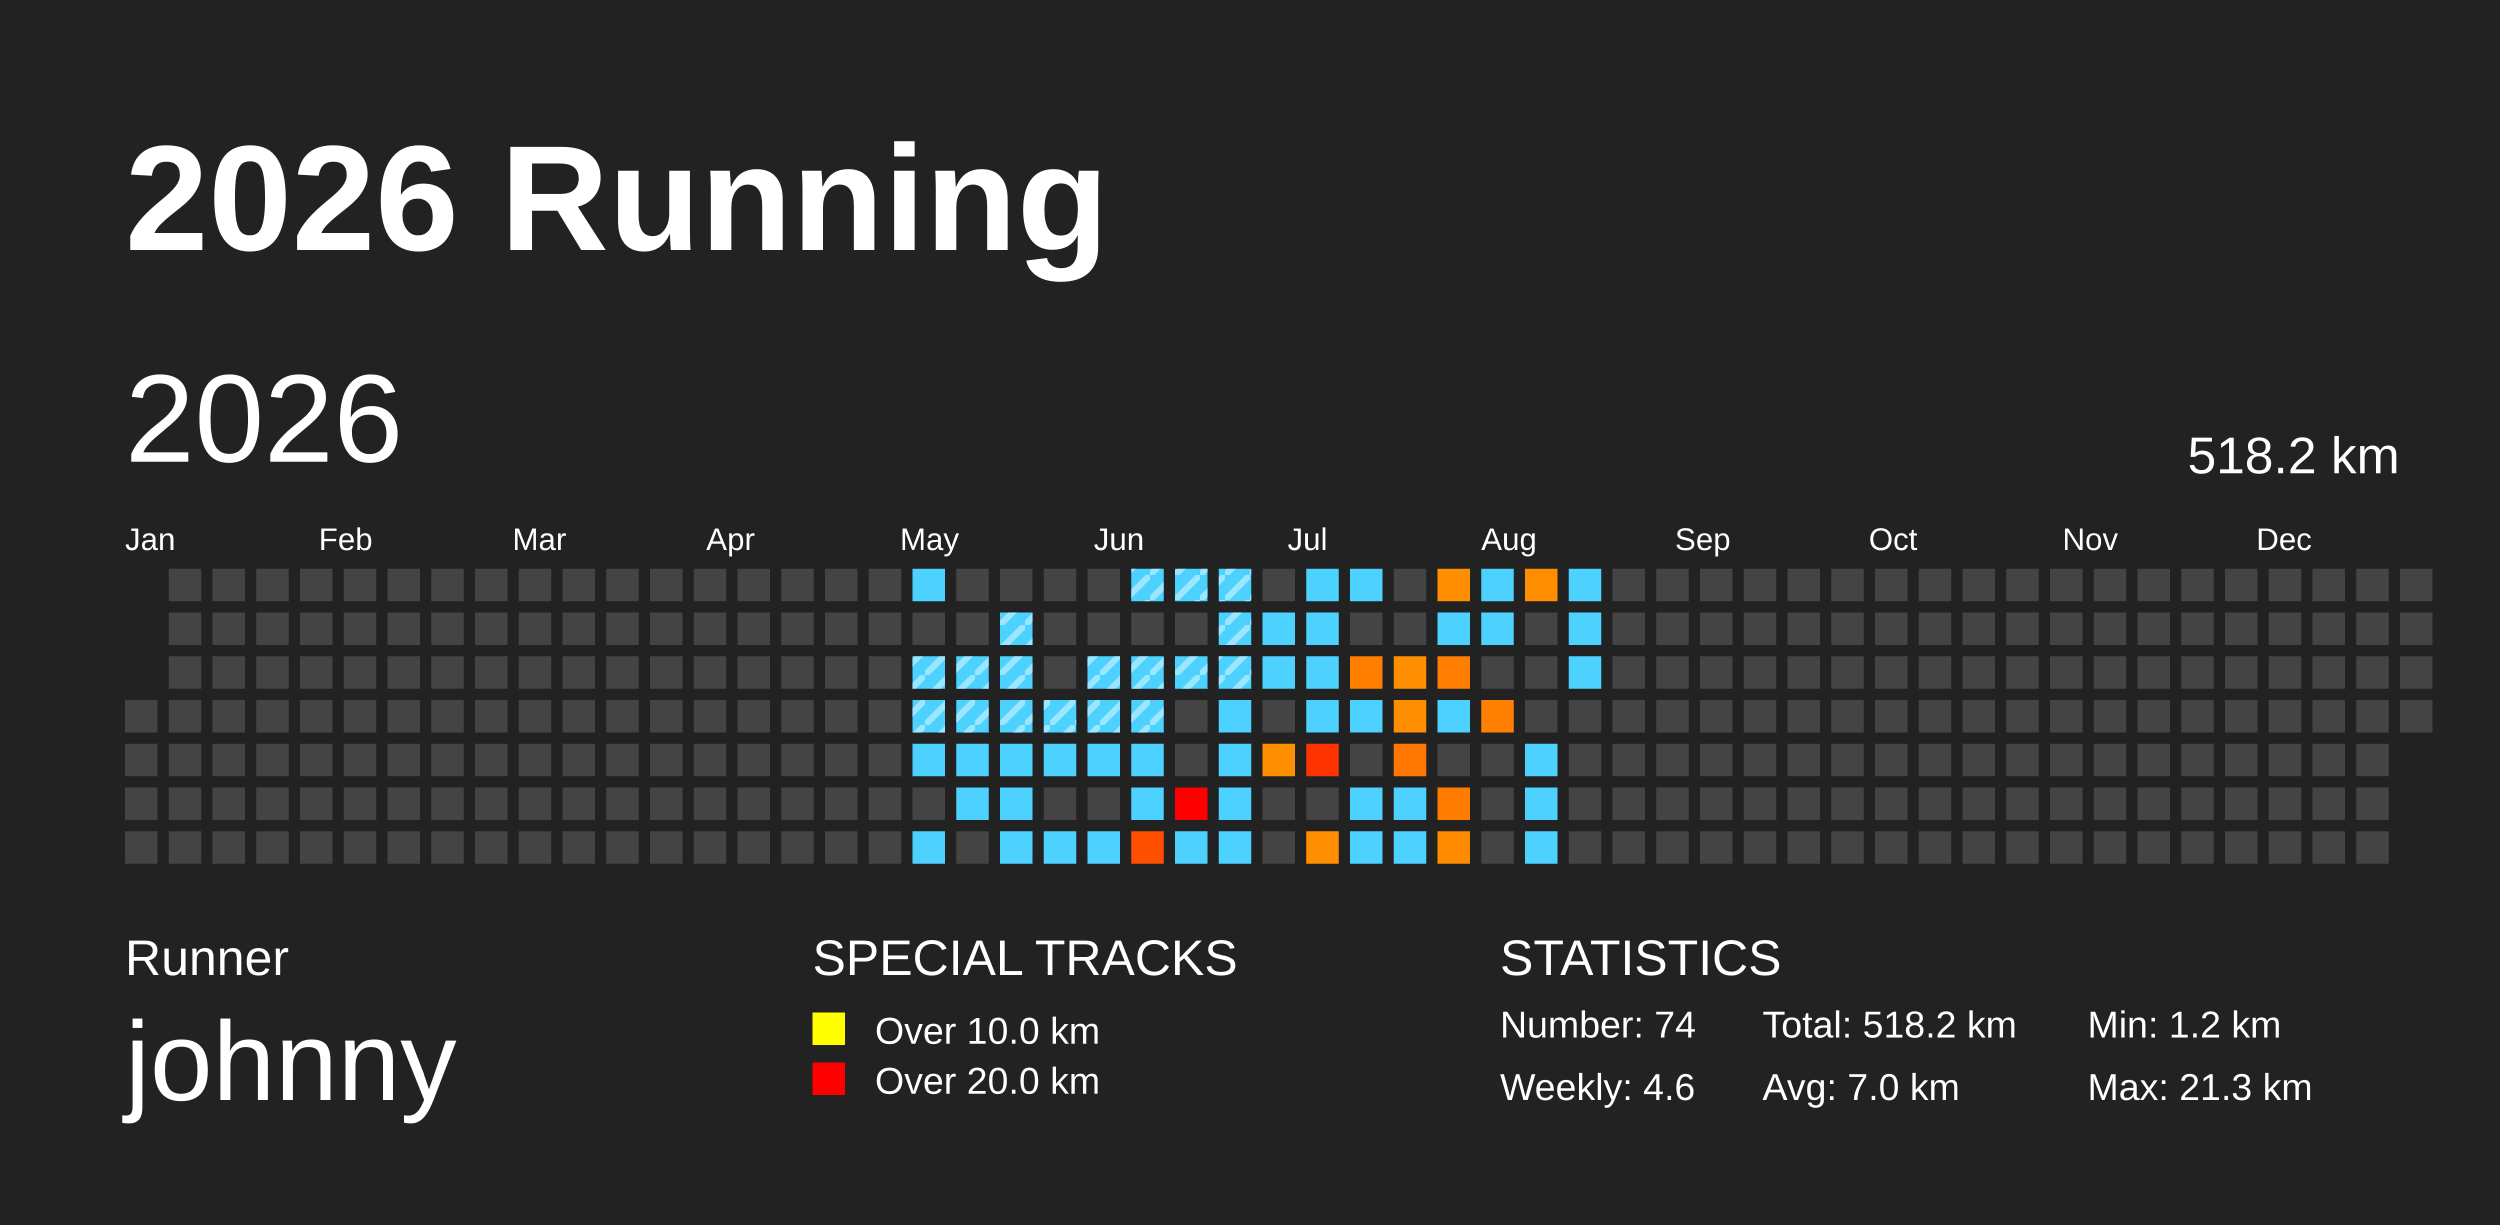
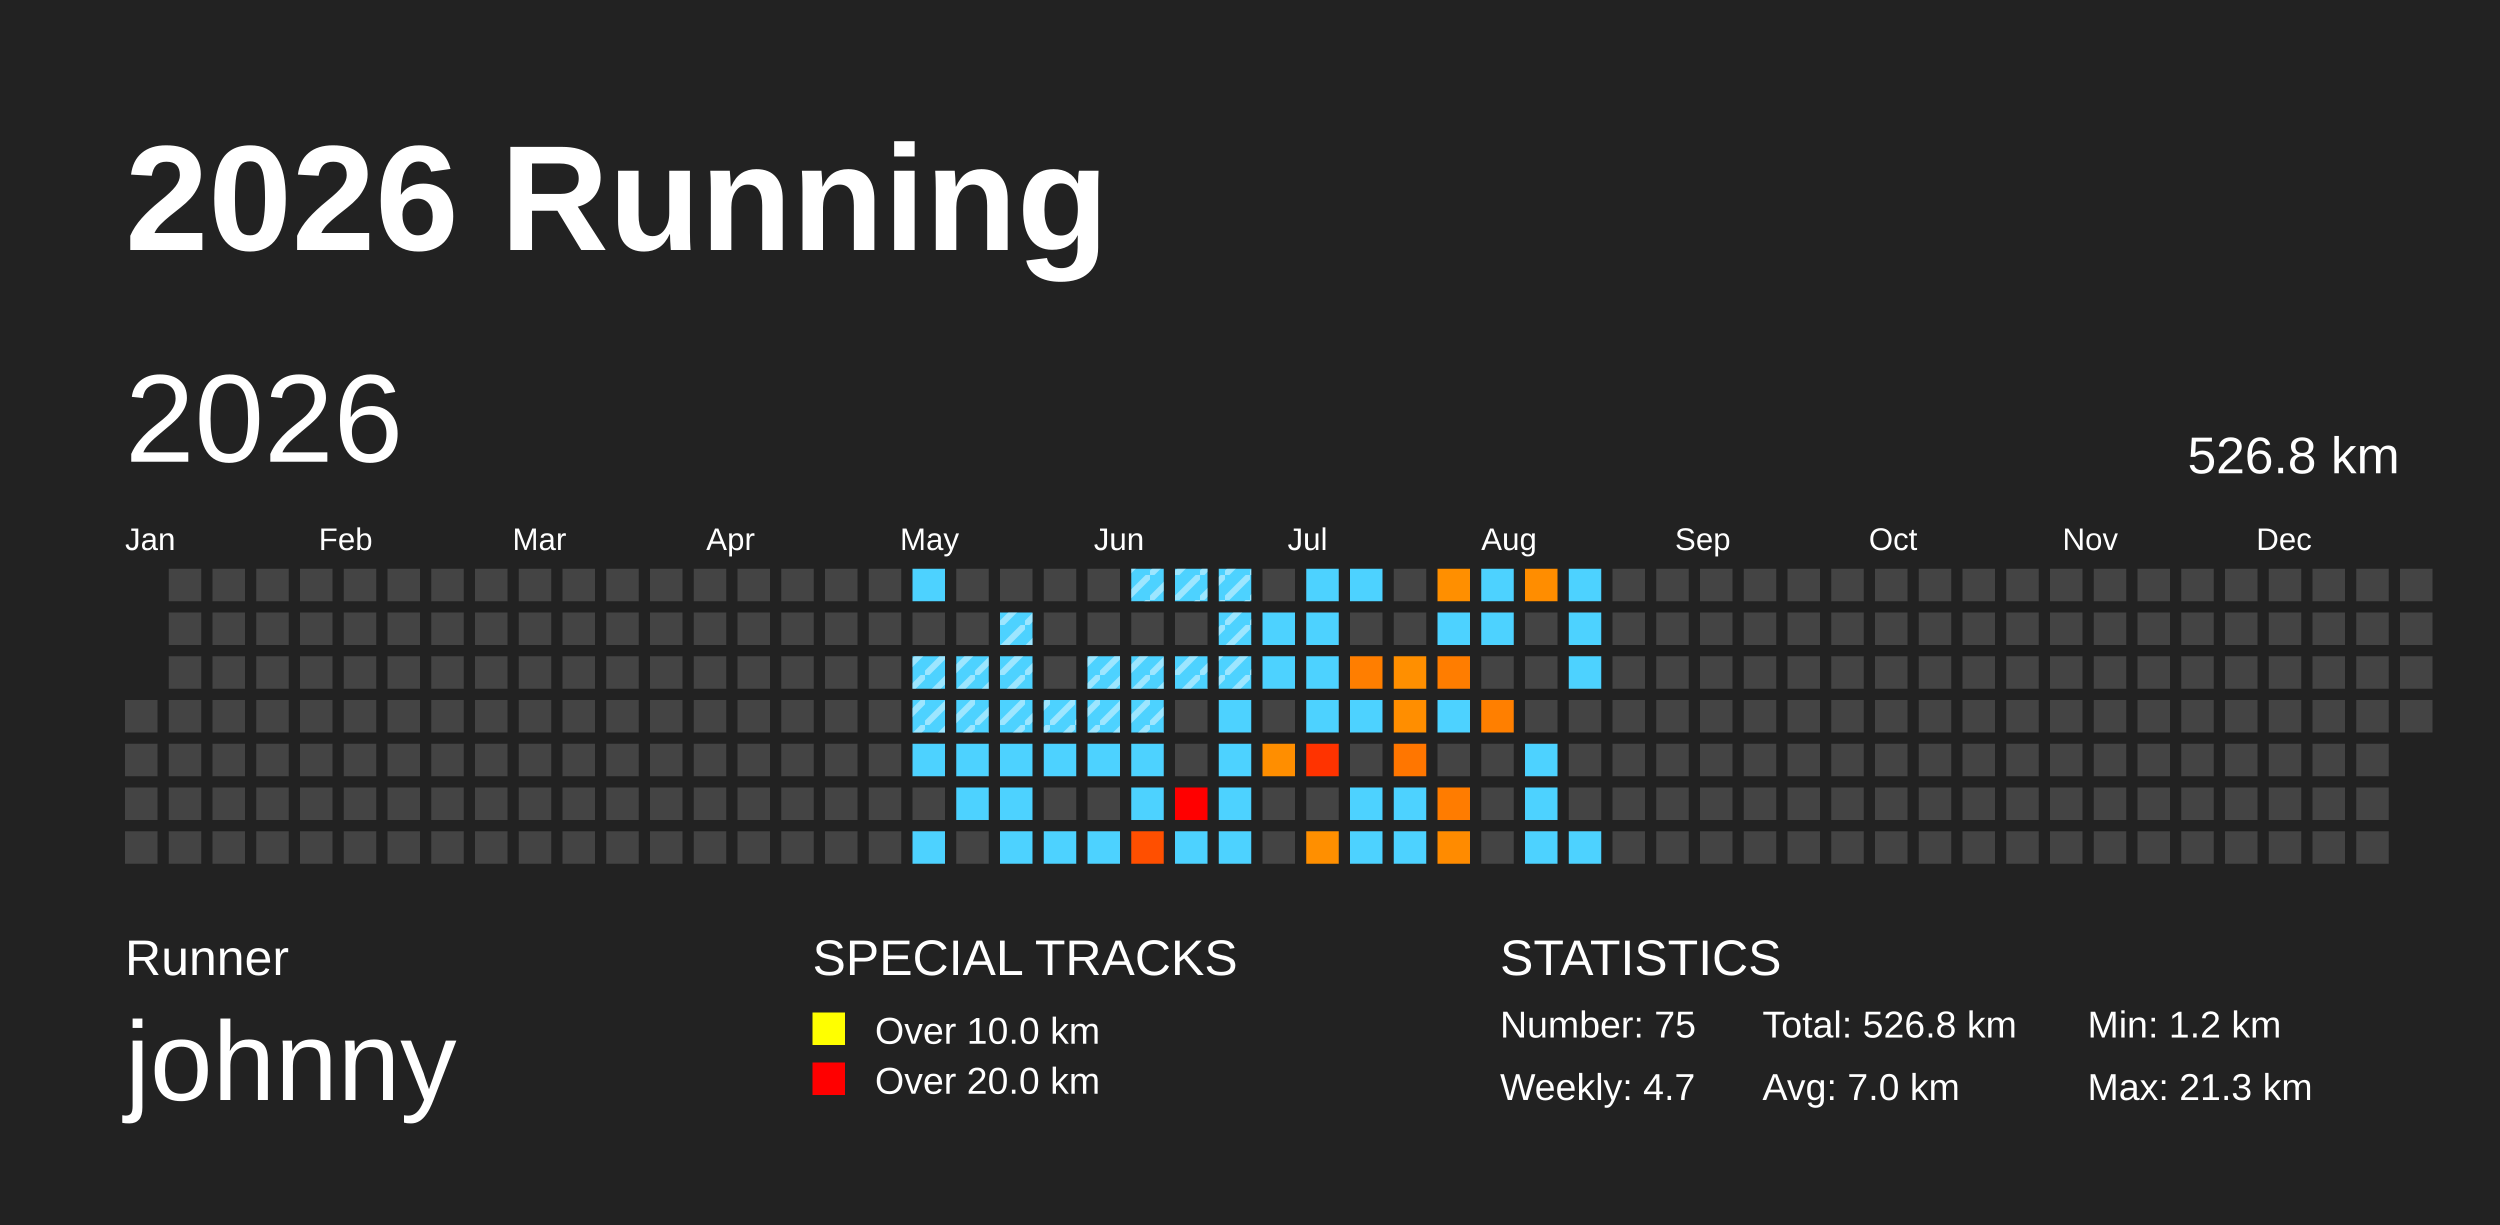
<svg xmlns="http://www.w3.org/2000/svg" baseProfile="full" height="98mm" version="1.1" viewBox="0,0,200,98" width="200mm">
  <defs>
    <pattern height="2" id="indoor-stripe" patternUnits="userSpaceOnUse" width="2">
      <line stroke="white" stroke-opacity="0.45" stroke-width="0.5" x1="0" x2="2" y1="2" y2="0" />
    </pattern>
  </defs>
  <rect fill="#222222" height="98" width="200" x="0" y="0" />
  <text fill="#FFFFFF" style="font-size:12px; font-family:Arial; font-weight:bold;" x="10" y="20">2026 Running</text>
  <text fill="#FFFFFF" style="font-size:4px; font-family:Arial" x="10" y="78">Runner</text>
  <text fill="#FFFFFF" style="font-size:9px; font-family:Arial" x="10" y="88">johnny</text>
  <text fill="#FFFFFF" style="font-size:4px; font-family:Arial" x="65" y="78">SPECIAL TRACKS</text>
  <rect fill="yellow" height="2.6" width="2.6" x="65" y="81" />
  <text fill="#FFFFFF" style="font-size:3px; font-family:Arial" x="70" y="83.5">Over 10.0 km</text>
  <rect fill="red" height="2.6" width="2.6" x="65" y="85" />
  <text fill="#FFFFFF" style="font-size:3px; font-family:Arial" x="70" y="87.5">Over 20.0 km</text>
  <text fill="#FFFFFF" style="font-size:4px; font-family:Arial" x="120" y="78">STATISTICS</text>
-   <text fill="#FFFFFF" style="font-size:3px; font-family:Arial" x="120" y="83">Number: 74</text>
-   <text fill="#FFFFFF" style="font-size:3px; font-family:Arial" x="120" y="88">Weekly: 4.6</text>
-   <text fill="#FFFFFF" style="font-size:3px; font-family:Arial" x="141" y="83">Total: 518.2 km</text>
+   <text fill="#FFFFFF" style="font-size:3px; font-family:Arial" x="120" y="83">Number: 75</text>
+   <text fill="#FFFFFF" style="font-size:3px; font-family:Arial" x="120" y="88">Weekly: 4.7</text>
+   <text fill="#FFFFFF" style="font-size:3px; font-family:Arial" x="141" y="83">Total: 526.8 km</text>
  <text fill="#FFFFFF" style="font-size:3px; font-family:Arial" x="141" y="88">Avg: 7.0 km</text>
  <text fill="#FFFFFF" style="font-size:3px; font-family:Arial" x="167" y="83">Min: 1.2 km</text>
  <text fill="#FFFFFF" style="font-size:3px; font-family:Arial" x="167" y="88">Max: 21.3 km</text>
  <text dominant-baseline="hanging" fill="#FFFFFF" style="font-size:10.0px; font-family:Arial;" x="10" y="30">2026</text>
-   <text dominant-baseline="hanging" fill="#FFFFFF" style="font-size:4.125px; font-family:Arial;" x="175" y="35">518.2 km</text>
+   <text dominant-baseline="hanging" fill="#FFFFFF" style="font-size:4.125px; font-family:Arial;" x="175" y="35">526.8 km</text>
  <text fill="#FFFFFF" style="font-size:2.5px; font-family:Arial" x="10.0" y="44">Jan</text>
  <text fill="#FFFFFF" style="font-size:2.5px; font-family:Arial" x="25.5" y="44">Feb</text>
  <text fill="#FFFFFF" style="font-size:2.5px; font-family:Arial" x="41.0" y="44">Mar</text>
  <text fill="#FFFFFF" style="font-size:2.5px; font-family:Arial" x="56.5" y="44">Apr</text>
  <text fill="#FFFFFF" style="font-size:2.5px; font-family:Arial" x="72.0" y="44">May</text>
  <text fill="#FFFFFF" style="font-size:2.5px; font-family:Arial" x="87.5" y="44">Jun</text>
  <text fill="#FFFFFF" style="font-size:2.5px; font-family:Arial" x="103.0" y="44">Jul</text>
  <text fill="#FFFFFF" style="font-size:2.5px; font-family:Arial" x="118.5" y="44">Aug</text>
  <text fill="#FFFFFF" style="font-size:2.5px; font-family:Arial" x="134.0" y="44">Sep</text>
  <text fill="#FFFFFF" style="font-size:2.5px; font-family:Arial" x="149.5" y="44">Oct</text>
  <text fill="#FFFFFF" style="font-size:2.5px; font-family:Arial" x="165.0" y="44">Nov</text>
  <text fill="#FFFFFF" style="font-size:2.5px; font-family:Arial" x="180.5" y="44">Dec</text>
  <rect fill="#444444" height="2.6" width="2.6" x="10.0" y="56.0" />
  <rect fill="#444444" height="2.6" width="2.6" x="10.0" y="59.5" />
  <rect fill="#444444" height="2.6" width="2.6" x="10.0" y="63.0" />
  <rect fill="#444444" height="2.6" width="2.6" x="10.0" y="66.5" />
  <rect fill="#444444" height="2.6" width="2.6" x="13.5" y="45.5" />
  <rect fill="#444444" height="2.6" width="2.6" x="13.5" y="49.0" />
  <rect fill="#444444" height="2.6" width="2.6" x="13.5" y="52.5" />
  <rect fill="#444444" height="2.6" width="2.6" x="13.5" y="56.0" />
  <rect fill="#444444" height="2.6" width="2.6" x="13.5" y="59.5" />
  <rect fill="#444444" height="2.6" width="2.6" x="13.5" y="63.0" />
  <rect fill="#444444" height="2.6" width="2.6" x="13.5" y="66.5" />
  <rect fill="#444444" height="2.6" width="2.6" x="17.0" y="45.5" />
  <rect fill="#444444" height="2.6" width="2.6" x="17.0" y="49.0" />
  <rect fill="#444444" height="2.6" width="2.6" x="17.0" y="52.5" />
  <rect fill="#444444" height="2.6" width="2.6" x="17.0" y="56.0" />
  <rect fill="#444444" height="2.6" width="2.6" x="17.0" y="59.5" />
  <rect fill="#444444" height="2.6" width="2.6" x="17.0" y="63.0" />
  <rect fill="#444444" height="2.6" width="2.6" x="17.0" y="66.5" />
  <rect fill="#444444" height="2.6" width="2.6" x="20.5" y="45.5" />
  <rect fill="#444444" height="2.6" width="2.6" x="20.5" y="49.0" />
  <rect fill="#444444" height="2.6" width="2.6" x="20.5" y="52.5" />
  <rect fill="#444444" height="2.6" width="2.6" x="20.5" y="56.0" />
  <rect fill="#444444" height="2.6" width="2.6" x="20.5" y="59.5" />
  <rect fill="#444444" height="2.6" width="2.6" x="20.5" y="63.0" />
  <rect fill="#444444" height="2.6" width="2.6" x="20.5" y="66.5" />
  <rect fill="#444444" height="2.6" width="2.6" x="24.0" y="45.5" />
  <rect fill="#444444" height="2.6" width="2.6" x="24.0" y="49.0" />
  <rect fill="#444444" height="2.6" width="2.6" x="24.0" y="52.5" />
  <rect fill="#444444" height="2.6" width="2.6" x="24.0" y="56.0" />
  <rect fill="#444444" height="2.6" width="2.6" x="24.0" y="59.5" />
  <rect fill="#444444" height="2.6" width="2.6" x="24.0" y="63.0" />
  <rect fill="#444444" height="2.6" width="2.6" x="24.0" y="66.5" />
  <rect fill="#444444" height="2.6" width="2.6" x="27.5" y="45.5" />
  <rect fill="#444444" height="2.6" width="2.6" x="27.5" y="49.0" />
  <rect fill="#444444" height="2.6" width="2.6" x="27.5" y="52.5" />
  <rect fill="#444444" height="2.6" width="2.6" x="27.5" y="56.0" />
  <rect fill="#444444" height="2.6" width="2.6" x="27.5" y="59.5" />
  <rect fill="#444444" height="2.6" width="2.6" x="27.5" y="63.0" />
  <rect fill="#444444" height="2.6" width="2.6" x="27.5" y="66.5" />
  <rect fill="#444444" height="2.6" width="2.6" x="31.0" y="45.5" />
  <rect fill="#444444" height="2.6" width="2.6" x="31.0" y="49.0" />
  <rect fill="#444444" height="2.6" width="2.6" x="31.0" y="52.5" />
  <rect fill="#444444" height="2.6" width="2.6" x="31.0" y="56.0" />
  <rect fill="#444444" height="2.6" width="2.6" x="31.0" y="59.5" />
  <rect fill="#444444" height="2.6" width="2.6" x="31.0" y="63.0" />
  <rect fill="#444444" height="2.6" width="2.6" x="31.0" y="66.5" />
  <rect fill="#444444" height="2.6" width="2.6" x="34.5" y="45.5" />
  <rect fill="#444444" height="2.6" width="2.6" x="34.5" y="49.0" />
  <rect fill="#444444" height="2.6" width="2.6" x="34.5" y="52.5" />
  <rect fill="#444444" height="2.6" width="2.6" x="34.5" y="56.0" />
  <rect fill="#444444" height="2.6" width="2.6" x="34.5" y="59.5" />
  <rect fill="#444444" height="2.6" width="2.6" x="34.5" y="63.0" />
  <rect fill="#444444" height="2.6" width="2.6" x="34.5" y="66.5" />
  <rect fill="#444444" height="2.6" width="2.6" x="38.0" y="45.5" />
  <rect fill="#444444" height="2.6" width="2.6" x="38.0" y="49.0" />
  <rect fill="#444444" height="2.6" width="2.6" x="38.0" y="52.5" />
  <rect fill="#444444" height="2.6" width="2.6" x="38.0" y="56.0" />
  <rect fill="#444444" height="2.6" width="2.6" x="38.0" y="59.5" />
  <rect fill="#444444" height="2.6" width="2.6" x="38.0" y="63.0" />
  <rect fill="#444444" height="2.6" width="2.6" x="38.0" y="66.5" />
  <rect fill="#444444" height="2.6" width="2.6" x="41.5" y="45.5" />
  <rect fill="#444444" height="2.6" width="2.6" x="41.5" y="49.0" />
  <rect fill="#444444" height="2.6" width="2.6" x="41.5" y="52.5" />
  <rect fill="#444444" height="2.6" width="2.6" x="41.5" y="56.0" />
  <rect fill="#444444" height="2.6" width="2.6" x="41.5" y="59.5" />
  <rect fill="#444444" height="2.6" width="2.6" x="41.5" y="63.0" />
  <rect fill="#444444" height="2.6" width="2.6" x="41.5" y="66.5" />
  <rect fill="#444444" height="2.6" width="2.6" x="45.0" y="45.5" />
  <rect fill="#444444" height="2.6" width="2.6" x="45.0" y="49.0" />
  <rect fill="#444444" height="2.6" width="2.6" x="45.0" y="52.5" />
  <rect fill="#444444" height="2.6" width="2.6" x="45.0" y="56.0" />
  <rect fill="#444444" height="2.6" width="2.6" x="45.0" y="59.5" />
  <rect fill="#444444" height="2.6" width="2.6" x="45.0" y="63.0" />
  <rect fill="#444444" height="2.6" width="2.6" x="45.0" y="66.5" />
  <rect fill="#444444" height="2.6" width="2.6" x="48.5" y="45.5" />
  <rect fill="#444444" height="2.6" width="2.6" x="48.5" y="49.0" />
  <rect fill="#444444" height="2.6" width="2.6" x="48.5" y="52.5" />
  <rect fill="#444444" height="2.6" width="2.6" x="48.5" y="56.0" />
  <rect fill="#444444" height="2.6" width="2.6" x="48.5" y="59.5" />
  <rect fill="#444444" height="2.6" width="2.6" x="48.5" y="63.0" />
  <rect fill="#444444" height="2.6" width="2.6" x="48.5" y="66.5" />
  <rect fill="#444444" height="2.6" width="2.6" x="52.0" y="45.5" />
  <rect fill="#444444" height="2.6" width="2.6" x="52.0" y="49.0" />
  <rect fill="#444444" height="2.6" width="2.6" x="52.0" y="52.5" />
  <rect fill="#444444" height="2.6" width="2.6" x="52.0" y="56.0" />
  <rect fill="#444444" height="2.6" width="2.6" x="52.0" y="59.5" />
  <rect fill="#444444" height="2.6" width="2.6" x="52.0" y="63.0" />
  <rect fill="#444444" height="2.6" width="2.6" x="52.0" y="66.5" />
  <rect fill="#444444" height="2.6" width="2.6" x="55.5" y="45.5" />
  <rect fill="#444444" height="2.6" width="2.6" x="55.5" y="49.0" />
  <rect fill="#444444" height="2.6" width="2.6" x="55.5" y="52.5" />
  <rect fill="#444444" height="2.6" width="2.6" x="55.5" y="56.0" />
  <rect fill="#444444" height="2.6" width="2.6" x="55.5" y="59.5" />
  <rect fill="#444444" height="2.6" width="2.6" x="55.5" y="63.0" />
  <rect fill="#444444" height="2.6" width="2.6" x="55.5" y="66.5" />
  <rect fill="#444444" height="2.6" width="2.6" x="59.0" y="45.5" />
  <rect fill="#444444" height="2.6" width="2.6" x="59.0" y="49.0" />
  <rect fill="#444444" height="2.6" width="2.6" x="59.0" y="52.5" />
  <rect fill="#444444" height="2.6" width="2.6" x="59.0" y="56.0" />
  <rect fill="#444444" height="2.6" width="2.6" x="59.0" y="59.5" />
  <rect fill="#444444" height="2.6" width="2.6" x="59.0" y="63.0" />
  <rect fill="#444444" height="2.6" width="2.6" x="59.0" y="66.5" />
  <rect fill="#444444" height="2.6" width="2.6" x="62.5" y="45.5" />
  <rect fill="#444444" height="2.6" width="2.6" x="62.5" y="49.0" />
  <rect fill="#444444" height="2.6" width="2.6" x="62.5" y="52.5" />
  <rect fill="#444444" height="2.6" width="2.6" x="62.5" y="56.0" />
  <rect fill="#444444" height="2.6" width="2.6" x="62.5" y="59.5" />
  <rect fill="#444444" height="2.6" width="2.6" x="62.5" y="63.0" />
  <rect fill="#444444" height="2.6" width="2.6" x="62.5" y="66.5" />
  <rect fill="#444444" height="2.6" width="2.6" x="66.0" y="45.5" />
  <rect fill="#444444" height="2.6" width="2.6" x="66.0" y="49.0" />
  <rect fill="#444444" height="2.6" width="2.6" x="66.0" y="52.5" />
  <rect fill="#444444" height="2.6" width="2.6" x="66.0" y="56.0" />
  <rect fill="#444444" height="2.6" width="2.6" x="66.0" y="59.5" />
  <rect fill="#444444" height="2.6" width="2.6" x="66.0" y="63.0" />
  <rect fill="#444444" height="2.6" width="2.6" x="66.0" y="66.5" />
  <rect fill="#444444" height="2.6" width="2.6" x="69.5" y="45.5" />
  <rect fill="#444444" height="2.6" width="2.6" x="69.5" y="49.0" />
  <rect fill="#444444" height="2.6" width="2.6" x="69.5" y="52.5" />
  <rect fill="#444444" height="2.6" width="2.6" x="69.5" y="56.0" />
  <rect fill="#444444" height="2.6" width="2.6" x="69.5" y="59.5" />
  <rect fill="#444444" height="2.6" width="2.6" x="69.5" y="63.0" />
  <rect fill="#444444" height="2.6" width="2.6" x="69.5" y="66.5" />
  <rect fill="#4dd2ff" height="2.6" width="2.6" x="73.0" y="45.5" />
  <rect fill="#444444" height="2.6" width="2.6" x="73.0" y="49.0" />
  <rect fill="#4dd2ff" height="2.6" width="2.6" x="73.0" y="52.5" />
  <rect fill="url(#indoor-stripe)" height="2.6" style="pointer-events: none;" width="2.6" x="73.0" y="52.5" />
  <rect fill="#4dd2ff" height="2.6" width="2.6" x="73.0" y="56.0" />
  <rect fill="url(#indoor-stripe)" height="2.6" style="pointer-events: none;" width="2.6" x="73.0" y="56.0" />
  <rect fill="#4dd2ff" height="2.6" width="2.6" x="73.0" y="59.5" />
  <rect fill="#444444" height="2.6" width="2.6" x="73.0" y="63.0" />
  <rect fill="#4dd2ff" height="2.6" width="2.6" x="73.0" y="66.5" />
  <rect fill="#444444" height="2.6" width="2.6" x="76.5" y="45.5" />
  <rect fill="#444444" height="2.6" width="2.6" x="76.5" y="49.0" />
  <rect fill="#4dd2ff" height="2.6" width="2.6" x="76.5" y="52.5" />
  <rect fill="url(#indoor-stripe)" height="2.6" style="pointer-events: none;" width="2.6" x="76.5" y="52.5" />
  <rect fill="#4dd2ff" height="2.6" width="2.6" x="76.5" y="56.0" />
  <rect fill="url(#indoor-stripe)" height="2.6" style="pointer-events: none;" width="2.6" x="76.5" y="56.0" />
  <rect fill="#4dd2ff" height="2.6" width="2.6" x="76.5" y="59.5" />
  <rect fill="#4dd2ff" height="2.6" width="2.6" x="76.5" y="63.0" />
  <rect fill="#444444" height="2.6" width="2.6" x="76.5" y="66.5" />
  <rect fill="#444444" height="2.6" width="2.6" x="80.0" y="45.5" />
  <rect fill="#4dd2ff" height="2.6" width="2.6" x="80.0" y="49.0" />
  <rect fill="url(#indoor-stripe)" height="2.6" style="pointer-events: none;" width="2.6" x="80.0" y="49.0" />
  <rect fill="#4dd2ff" height="2.6" width="2.6" x="80.0" y="52.5" />
  <rect fill="url(#indoor-stripe)" height="2.6" style="pointer-events: none;" width="2.6" x="80.0" y="52.5" />
  <rect fill="#4dd2ff" height="2.6" width="2.6" x="80.0" y="56.0" />
  <rect fill="url(#indoor-stripe)" height="2.6" style="pointer-events: none;" width="2.6" x="80.0" y="56.0" />
  <rect fill="#4dd2ff" height="2.6" width="2.6" x="80.0" y="59.5" />
  <rect fill="#4dd2ff" height="2.6" width="2.6" x="80.0" y="63.0" />
  <rect fill="#4dd2ff" height="2.6" width="2.6" x="80.0" y="66.5" />
  <rect fill="#444444" height="2.6" width="2.6" x="83.5" y="45.5" />
  <rect fill="#444444" height="2.6" width="2.6" x="83.5" y="49.0" />
  <rect fill="#444444" height="2.6" width="2.6" x="83.5" y="52.5" />
  <rect fill="#4dd2ff" height="2.6" width="2.6" x="83.5" y="56.0" />
  <rect fill="url(#indoor-stripe)" height="2.6" style="pointer-events: none;" width="2.6" x="83.5" y="56.0" />
  <rect fill="#4dd2ff" height="2.6" width="2.6" x="83.5" y="59.5" />
  <rect fill="#444444" height="2.6" width="2.6" x="83.5" y="63.0" />
  <rect fill="#4dd2ff" height="2.6" width="2.6" x="83.5" y="66.5" />
  <rect fill="#444444" height="2.6" width="2.6" x="87.0" y="45.5" />
  <rect fill="#444444" height="2.6" width="2.6" x="87.0" y="49.0" />
  <rect fill="#4dd2ff" height="2.6" width="2.6" x="87.0" y="52.5" />
  <rect fill="url(#indoor-stripe)" height="2.6" style="pointer-events: none;" width="2.6" x="87.0" y="52.5" />
  <rect fill="#4dd2ff" height="2.6" width="2.6" x="87.0" y="56.0" />
  <rect fill="url(#indoor-stripe)" height="2.6" style="pointer-events: none;" width="2.6" x="87.0" y="56.0" />
  <rect fill="#4dd2ff" height="2.6" width="2.6" x="87.0" y="59.5" />
  <rect fill="#444444" height="2.6" width="2.6" x="87.0" y="63.0" />
  <rect fill="#4dd2ff" height="2.6" width="2.6" x="87.0" y="66.5" />
  <rect fill="#4dd2ff" height="2.6" width="2.6" x="90.5" y="45.5" />
  <rect fill="url(#indoor-stripe)" height="2.6" style="pointer-events: none;" width="2.6" x="90.5" y="45.5" />
  <rect fill="#444444" height="2.6" width="2.6" x="90.5" y="49.0" />
  <rect fill="#4dd2ff" height="2.6" width="2.6" x="90.5" y="52.5" />
  <rect fill="url(#indoor-stripe)" height="2.6" style="pointer-events: none;" width="2.6" x="90.5" y="52.5" />
  <rect fill="#4dd2ff" height="2.6" width="2.6" x="90.5" y="56.0" />
  <rect fill="url(#indoor-stripe)" height="2.6" style="pointer-events: none;" width="2.6" x="90.5" y="56.0" />
  <rect fill="#4dd2ff" height="2.6" width="2.6" x="90.5" y="59.5" />
  <rect fill="#4dd2ff" height="2.6" width="2.6" x="90.5" y="63.0" />
  <rect fill="#ff4f00" height="2.6" width="2.6" x="90.5" y="66.5" />
  <rect fill="#4dd2ff" height="2.6" width="2.6" x="94.0" y="45.5" />
  <rect fill="url(#indoor-stripe)" height="2.6" style="pointer-events: none;" width="2.6" x="94.0" y="45.5" />
  <rect fill="#444444" height="2.6" width="2.6" x="94.0" y="49.0" />
  <rect fill="#4dd2ff" height="2.6" width="2.6" x="94.0" y="52.5" />
  <rect fill="url(#indoor-stripe)" height="2.6" style="pointer-events: none;" width="2.6" x="94.0" y="52.5" />
  <rect fill="#444444" height="2.6" width="2.6" x="94.0" y="56.0" />
  <rect fill="#444444" height="2.6" width="2.6" x="94.0" y="59.5" />
  <rect fill="red" height="2.6" width="2.6" x="94.0" y="63.0" />
  <rect fill="#4dd2ff" height="2.6" width="2.6" x="94.0" y="66.5" />
  <rect fill="#4dd2ff" height="2.6" width="2.6" x="97.5" y="45.5" />
  <rect fill="url(#indoor-stripe)" height="2.6" style="pointer-events: none;" width="2.6" x="97.5" y="45.5" />
  <rect fill="#4dd2ff" height="2.6" width="2.6" x="97.5" y="49.0" />
  <rect fill="url(#indoor-stripe)" height="2.6" style="pointer-events: none;" width="2.6" x="97.5" y="49.0" />
  <rect fill="#4dd2ff" height="2.6" width="2.6" x="97.5" y="52.5" />
  <rect fill="url(#indoor-stripe)" height="2.6" style="pointer-events: none;" width="2.6" x="97.5" y="52.5" />
  <rect fill="#4dd2ff" height="2.6" width="2.6" x="97.5" y="56.0" />
  <rect fill="#4dd2ff" height="2.6" width="2.6" x="97.5" y="59.5" />
  <rect fill="#4dd2ff" height="2.6" width="2.6" x="97.5" y="63.0" />
  <rect fill="#4dd2ff" height="2.6" width="2.6" x="97.5" y="66.5" />
  <rect fill="#444444" height="2.6" width="2.6" x="101.0" y="45.5" />
  <rect fill="#4dd2ff" height="2.6" width="2.6" x="101.0" y="49.0" />
  <rect fill="#4dd2ff" height="2.6" width="2.6" x="101.0" y="52.5" />
  <rect fill="#444444" height="2.6" width="2.6" x="101.0" y="56.0" />
  <rect fill="#ff8e00" height="2.6" width="2.6" x="101.0" y="59.5" />
  <rect fill="#444444" height="2.6" width="2.6" x="101.0" y="63.0" />
  <rect fill="#444444" height="2.6" width="2.6" x="101.0" y="66.5" />
  <rect fill="#4dd2ff" height="2.6" width="2.6" x="104.5" y="45.5" />
  <rect fill="#4dd2ff" height="2.6" width="2.6" x="104.5" y="49.0" />
  <rect fill="#4dd2ff" height="2.6" width="2.6" x="104.5" y="52.5" />
  <rect fill="#4dd2ff" height="2.6" width="2.6" x="104.5" y="56.0" />
  <rect fill="#ff3300" height="2.6" width="2.6" x="104.5" y="59.5" />
  <rect fill="#444444" height="2.6" width="2.6" x="104.5" y="63.0" />
  <rect fill="#ff8f00" height="2.6" width="2.6" x="104.5" y="66.5" />
  <rect fill="#4dd2ff" height="2.6" width="2.6" x="108.0" y="45.5" />
  <rect fill="#444444" height="2.6" width="2.6" x="108.0" y="49.0" />
  <rect fill="#ff7e00" height="2.6" width="2.6" x="108.0" y="52.5" />
  <rect fill="#4dd2ff" height="2.6" width="2.6" x="108.0" y="56.0" />
  <rect fill="#444444" height="2.6" width="2.6" x="108.0" y="59.5" />
  <rect fill="#4dd2ff" height="2.6" width="2.6" x="108.0" y="63.0" />
  <rect fill="#4dd2ff" height="2.6" width="2.6" x="108.0" y="66.5" />
  <rect fill="#444444" height="2.6" width="2.6" x="111.5" y="45.5" />
  <rect fill="#444444" height="2.6" width="2.6" x="111.5" y="49.0" />
  <rect fill="#ff8f00" height="2.6" width="2.6" x="111.5" y="52.5" />
  <rect fill="#ff8e00" height="2.6" width="2.6" x="111.5" y="56.0" />
  <rect fill="#ff7600" height="2.6" width="2.6" x="111.5" y="59.5" />
  <rect fill="#4dd2ff" height="2.6" width="2.6" x="111.5" y="63.0" />
  <rect fill="#4dd2ff" height="2.6" width="2.6" x="111.5" y="66.5" />
  <rect fill="#ff8f00" height="2.6" width="2.6" x="115.0" y="45.5" />
  <rect fill="#4dd2ff" height="2.6" width="2.6" x="115.0" y="49.0" />
  <rect fill="#ff7d00" height="2.6" width="2.6" x="115.0" y="52.5" />
  <rect fill="#4dd2ff" height="2.6" width="2.6" x="115.0" y="56.0" />
  <rect fill="#444444" height="2.6" width="2.6" x="115.0" y="59.5" />
  <rect fill="#ff7c00" height="2.6" width="2.6" x="115.0" y="63.0" />
  <rect fill="#ff8b00" height="2.6" width="2.6" x="115.0" y="66.5" />
  <rect fill="#4dd2ff" height="2.6" width="2.6" x="118.5" y="45.5" />
  <rect fill="#4dd2ff" height="2.6" width="2.6" x="118.5" y="49.0" />
  <rect fill="#444444" height="2.6" width="2.6" x="118.5" y="52.5" />
  <rect fill="#ff7f00" height="2.6" width="2.6" x="118.5" y="56.0" />
  <rect fill="#444444" height="2.6" width="2.6" x="118.5" y="59.5" />
  <rect fill="#444444" height="2.6" width="2.6" x="118.5" y="63.0" />
  <rect fill="#444444" height="2.6" width="2.6" x="118.5" y="66.5" />
  <rect fill="#ff8d00" height="2.6" width="2.6" x="122.0" y="45.5" />
  <rect fill="#444444" height="2.6" width="2.6" x="122.0" y="49.0" />
  <rect fill="#444444" height="2.6" width="2.6" x="122.0" y="52.5" />
  <rect fill="#444444" height="2.6" width="2.6" x="122.0" y="56.0" />
  <rect fill="#4dd2ff" height="2.6" width="2.6" x="122.0" y="59.5" />
  <rect fill="#4dd2ff" height="2.6" width="2.6" x="122.0" y="63.0" />
  <rect fill="#4dd2ff" height="2.6" width="2.6" x="122.0" y="66.5" />
  <rect fill="#4dd2ff" height="2.6" width="2.6" x="125.5" y="45.5" />
  <rect fill="#4dd2ff" height="2.6" width="2.6" x="125.5" y="49.0" />
  <rect fill="#4dd2ff" height="2.6" width="2.6" x="125.5" y="52.5" />
  <rect fill="#444444" height="2.6" width="2.6" x="125.5" y="56.0" />
  <rect fill="#444444" height="2.6" width="2.6" x="125.5" y="59.5" />
  <rect fill="#444444" height="2.6" width="2.6" x="125.5" y="63.0" />
-   <rect fill="#444444" height="2.6" width="2.6" x="125.5" y="66.5" />
+   <rect fill="#4dd2ff" height="2.6" width="2.6" x="125.5" y="66.5" />
  <rect fill="#444444" height="2.6" width="2.6" x="129.0" y="45.5" />
  <rect fill="#444444" height="2.6" width="2.6" x="129.0" y="49.0" />
  <rect fill="#444444" height="2.6" width="2.6" x="129.0" y="52.5" />
  <rect fill="#444444" height="2.6" width="2.6" x="129.0" y="56.0" />
  <rect fill="#444444" height="2.6" width="2.6" x="129.0" y="59.5" />
  <rect fill="#444444" height="2.6" width="2.6" x="129.0" y="63.0" />
  <rect fill="#444444" height="2.6" width="2.6" x="129.0" y="66.5" />
  <rect fill="#444444" height="2.6" width="2.6" x="132.5" y="45.5" />
  <rect fill="#444444" height="2.6" width="2.6" x="132.5" y="49.0" />
  <rect fill="#444444" height="2.6" width="2.6" x="132.5" y="52.5" />
  <rect fill="#444444" height="2.6" width="2.6" x="132.5" y="56.0" />
  <rect fill="#444444" height="2.6" width="2.6" x="132.5" y="59.5" />
  <rect fill="#444444" height="2.6" width="2.6" x="132.5" y="63.0" />
  <rect fill="#444444" height="2.6" width="2.6" x="132.5" y="66.5" />
  <rect fill="#444444" height="2.6" width="2.6" x="136.0" y="45.5" />
  <rect fill="#444444" height="2.6" width="2.6" x="136.0" y="49.0" />
  <rect fill="#444444" height="2.6" width="2.6" x="136.0" y="52.5" />
  <rect fill="#444444" height="2.6" width="2.6" x="136.0" y="56.0" />
  <rect fill="#444444" height="2.6" width="2.6" x="136.0" y="59.5" />
  <rect fill="#444444" height="2.6" width="2.6" x="136.0" y="63.0" />
  <rect fill="#444444" height="2.6" width="2.6" x="136.0" y="66.5" />
  <rect fill="#444444" height="2.6" width="2.6" x="139.5" y="45.5" />
  <rect fill="#444444" height="2.6" width="2.6" x="139.5" y="49.0" />
  <rect fill="#444444" height="2.6" width="2.6" x="139.5" y="52.5" />
  <rect fill="#444444" height="2.6" width="2.6" x="139.5" y="56.0" />
  <rect fill="#444444" height="2.6" width="2.6" x="139.5" y="59.5" />
  <rect fill="#444444" height="2.6" width="2.6" x="139.5" y="63.0" />
  <rect fill="#444444" height="2.6" width="2.6" x="139.5" y="66.5" />
  <rect fill="#444444" height="2.6" width="2.6" x="143.0" y="45.5" />
  <rect fill="#444444" height="2.6" width="2.6" x="143.0" y="49.0" />
  <rect fill="#444444" height="2.6" width="2.6" x="143.0" y="52.5" />
  <rect fill="#444444" height="2.6" width="2.6" x="143.0" y="56.0" />
  <rect fill="#444444" height="2.6" width="2.6" x="143.0" y="59.5" />
  <rect fill="#444444" height="2.6" width="2.6" x="143.0" y="63.0" />
  <rect fill="#444444" height="2.6" width="2.6" x="143.0" y="66.5" />
  <rect fill="#444444" height="2.6" width="2.6" x="146.5" y="45.5" />
  <rect fill="#444444" height="2.6" width="2.6" x="146.5" y="49.0" />
  <rect fill="#444444" height="2.6" width="2.6" x="146.5" y="52.5" />
  <rect fill="#444444" height="2.6" width="2.6" x="146.5" y="56.0" />
  <rect fill="#444444" height="2.6" width="2.6" x="146.5" y="59.5" />
  <rect fill="#444444" height="2.6" width="2.6" x="146.5" y="63.0" />
  <rect fill="#444444" height="2.6" width="2.6" x="146.5" y="66.5" />
  <rect fill="#444444" height="2.6" width="2.6" x="150.0" y="45.5" />
  <rect fill="#444444" height="2.6" width="2.6" x="150.0" y="49.0" />
  <rect fill="#444444" height="2.6" width="2.6" x="150.0" y="52.5" />
  <rect fill="#444444" height="2.6" width="2.6" x="150.0" y="56.0" />
  <rect fill="#444444" height="2.6" width="2.6" x="150.0" y="59.5" />
  <rect fill="#444444" height="2.6" width="2.6" x="150.0" y="63.0" />
  <rect fill="#444444" height="2.6" width="2.6" x="150.0" y="66.5" />
  <rect fill="#444444" height="2.6" width="2.6" x="153.5" y="45.5" />
  <rect fill="#444444" height="2.6" width="2.6" x="153.5" y="49.0" />
  <rect fill="#444444" height="2.6" width="2.6" x="153.5" y="52.5" />
  <rect fill="#444444" height="2.6" width="2.6" x="153.5" y="56.0" />
  <rect fill="#444444" height="2.6" width="2.6" x="153.5" y="59.5" />
  <rect fill="#444444" height="2.6" width="2.6" x="153.5" y="63.0" />
  <rect fill="#444444" height="2.6" width="2.6" x="153.5" y="66.5" />
  <rect fill="#444444" height="2.6" width="2.6" x="157.0" y="45.5" />
  <rect fill="#444444" height="2.6" width="2.6" x="157.0" y="49.0" />
  <rect fill="#444444" height="2.6" width="2.6" x="157.0" y="52.5" />
  <rect fill="#444444" height="2.6" width="2.6" x="157.0" y="56.0" />
  <rect fill="#444444" height="2.6" width="2.6" x="157.0" y="59.5" />
  <rect fill="#444444" height="2.6" width="2.6" x="157.0" y="63.0" />
  <rect fill="#444444" height="2.6" width="2.6" x="157.0" y="66.5" />
  <rect fill="#444444" height="2.6" width="2.6" x="160.5" y="45.5" />
  <rect fill="#444444" height="2.6" width="2.6" x="160.5" y="49.0" />
  <rect fill="#444444" height="2.6" width="2.6" x="160.5" y="52.5" />
  <rect fill="#444444" height="2.6" width="2.6" x="160.5" y="56.0" />
  <rect fill="#444444" height="2.6" width="2.6" x="160.5" y="59.5" />
  <rect fill="#444444" height="2.6" width="2.6" x="160.5" y="63.0" />
  <rect fill="#444444" height="2.6" width="2.6" x="160.5" y="66.5" />
  <rect fill="#444444" height="2.6" width="2.6" x="164.0" y="45.5" />
  <rect fill="#444444" height="2.6" width="2.6" x="164.0" y="49.0" />
  <rect fill="#444444" height="2.6" width="2.6" x="164.0" y="52.5" />
  <rect fill="#444444" height="2.6" width="2.6" x="164.0" y="56.0" />
  <rect fill="#444444" height="2.6" width="2.6" x="164.0" y="59.5" />
  <rect fill="#444444" height="2.6" width="2.6" x="164.0" y="63.0" />
  <rect fill="#444444" height="2.6" width="2.6" x="164.0" y="66.5" />
  <rect fill="#444444" height="2.6" width="2.6" x="167.5" y="45.5" />
  <rect fill="#444444" height="2.6" width="2.6" x="167.5" y="49.0" />
  <rect fill="#444444" height="2.6" width="2.6" x="167.5" y="52.5" />
  <rect fill="#444444" height="2.6" width="2.6" x="167.5" y="56.0" />
  <rect fill="#444444" height="2.6" width="2.6" x="167.5" y="59.5" />
  <rect fill="#444444" height="2.6" width="2.6" x="167.5" y="63.0" />
  <rect fill="#444444" height="2.6" width="2.6" x="167.5" y="66.5" />
  <rect fill="#444444" height="2.6" width="2.6" x="171.0" y="45.5" />
  <rect fill="#444444" height="2.6" width="2.6" x="171.0" y="49.0" />
  <rect fill="#444444" height="2.6" width="2.6" x="171.0" y="52.5" />
  <rect fill="#444444" height="2.6" width="2.6" x="171.0" y="56.0" />
  <rect fill="#444444" height="2.6" width="2.6" x="171.0" y="59.5" />
  <rect fill="#444444" height="2.6" width="2.6" x="171.0" y="63.0" />
  <rect fill="#444444" height="2.6" width="2.6" x="171.0" y="66.5" />
  <rect fill="#444444" height="2.6" width="2.6" x="174.5" y="45.5" />
  <rect fill="#444444" height="2.6" width="2.6" x="174.5" y="49.0" />
  <rect fill="#444444" height="2.6" width="2.6" x="174.5" y="52.5" />
  <rect fill="#444444" height="2.6" width="2.6" x="174.5" y="56.0" />
  <rect fill="#444444" height="2.6" width="2.6" x="174.5" y="59.5" />
  <rect fill="#444444" height="2.6" width="2.6" x="174.5" y="63.0" />
  <rect fill="#444444" height="2.6" width="2.6" x="174.5" y="66.5" />
  <rect fill="#444444" height="2.6" width="2.6" x="178.0" y="45.5" />
  <rect fill="#444444" height="2.6" width="2.6" x="178.0" y="49.0" />
  <rect fill="#444444" height="2.6" width="2.6" x="178.0" y="52.5" />
  <rect fill="#444444" height="2.6" width="2.6" x="178.0" y="56.0" />
  <rect fill="#444444" height="2.6" width="2.6" x="178.0" y="59.5" />
  <rect fill="#444444" height="2.6" width="2.6" x="178.0" y="63.0" />
  <rect fill="#444444" height="2.6" width="2.6" x="178.0" y="66.5" />
  <rect fill="#444444" height="2.6" width="2.6" x="181.5" y="45.5" />
  <rect fill="#444444" height="2.6" width="2.6" x="181.5" y="49.0" />
  <rect fill="#444444" height="2.6" width="2.6" x="181.5" y="52.5" />
  <rect fill="#444444" height="2.6" width="2.6" x="181.5" y="56.0" />
  <rect fill="#444444" height="2.6" width="2.6" x="181.5" y="59.5" />
  <rect fill="#444444" height="2.6" width="2.6" x="181.5" y="63.0" />
  <rect fill="#444444" height="2.6" width="2.6" x="181.5" y="66.5" />
  <rect fill="#444444" height="2.6" width="2.6" x="185.0" y="45.5" />
  <rect fill="#444444" height="2.6" width="2.6" x="185.0" y="49.0" />
  <rect fill="#444444" height="2.6" width="2.6" x="185.0" y="52.5" />
  <rect fill="#444444" height="2.6" width="2.6" x="185.0" y="56.0" />
  <rect fill="#444444" height="2.6" width="2.6" x="185.0" y="59.5" />
  <rect fill="#444444" height="2.6" width="2.6" x="185.0" y="63.0" />
  <rect fill="#444444" height="2.6" width="2.6" x="185.0" y="66.5" />
  <rect fill="#444444" height="2.6" width="2.6" x="188.5" y="45.5" />
  <rect fill="#444444" height="2.6" width="2.6" x="188.5" y="49.0" />
  <rect fill="#444444" height="2.6" width="2.6" x="188.5" y="52.5" />
  <rect fill="#444444" height="2.6" width="2.6" x="188.5" y="56.0" />
  <rect fill="#444444" height="2.6" width="2.6" x="188.5" y="59.5" />
  <rect fill="#444444" height="2.6" width="2.6" x="188.5" y="63.0" />
  <rect fill="#444444" height="2.6" width="2.6" x="188.5" y="66.5" />
  <rect fill="#444444" height="2.6" width="2.6" x="192.0" y="45.5" />
  <rect fill="#444444" height="2.6" width="2.6" x="192.0" y="49.0" />
  <rect fill="#444444" height="2.6" width="2.6" x="192.0" y="52.5" />
  <rect fill="#444444" height="2.6" width="2.6" x="192.0" y="56.0" />
</svg>
